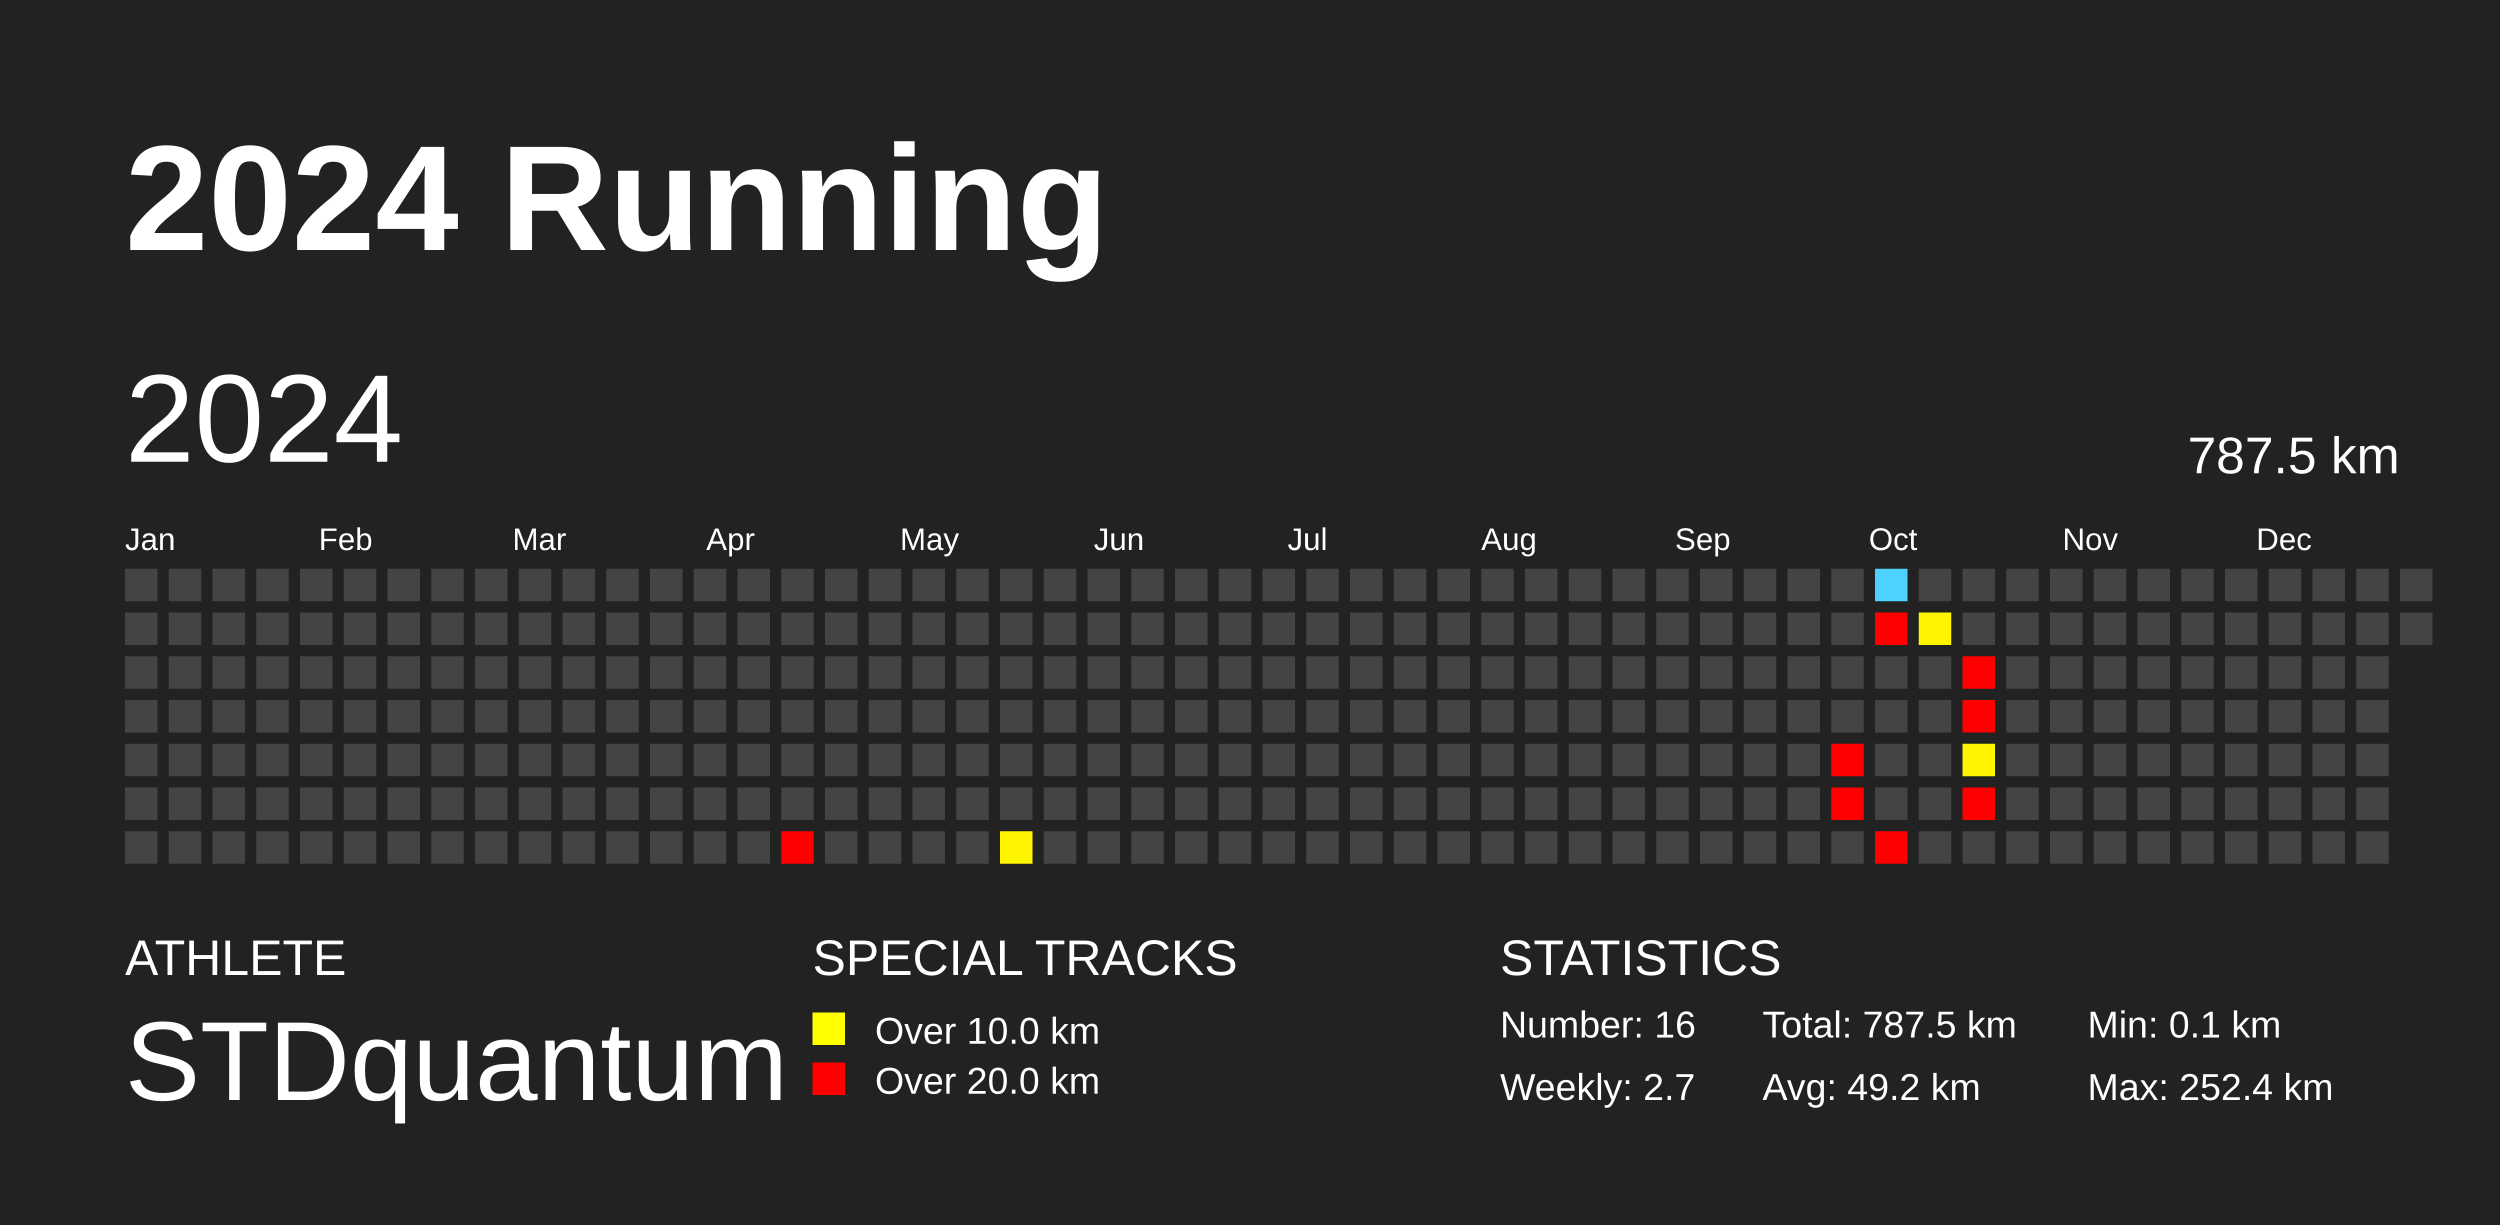
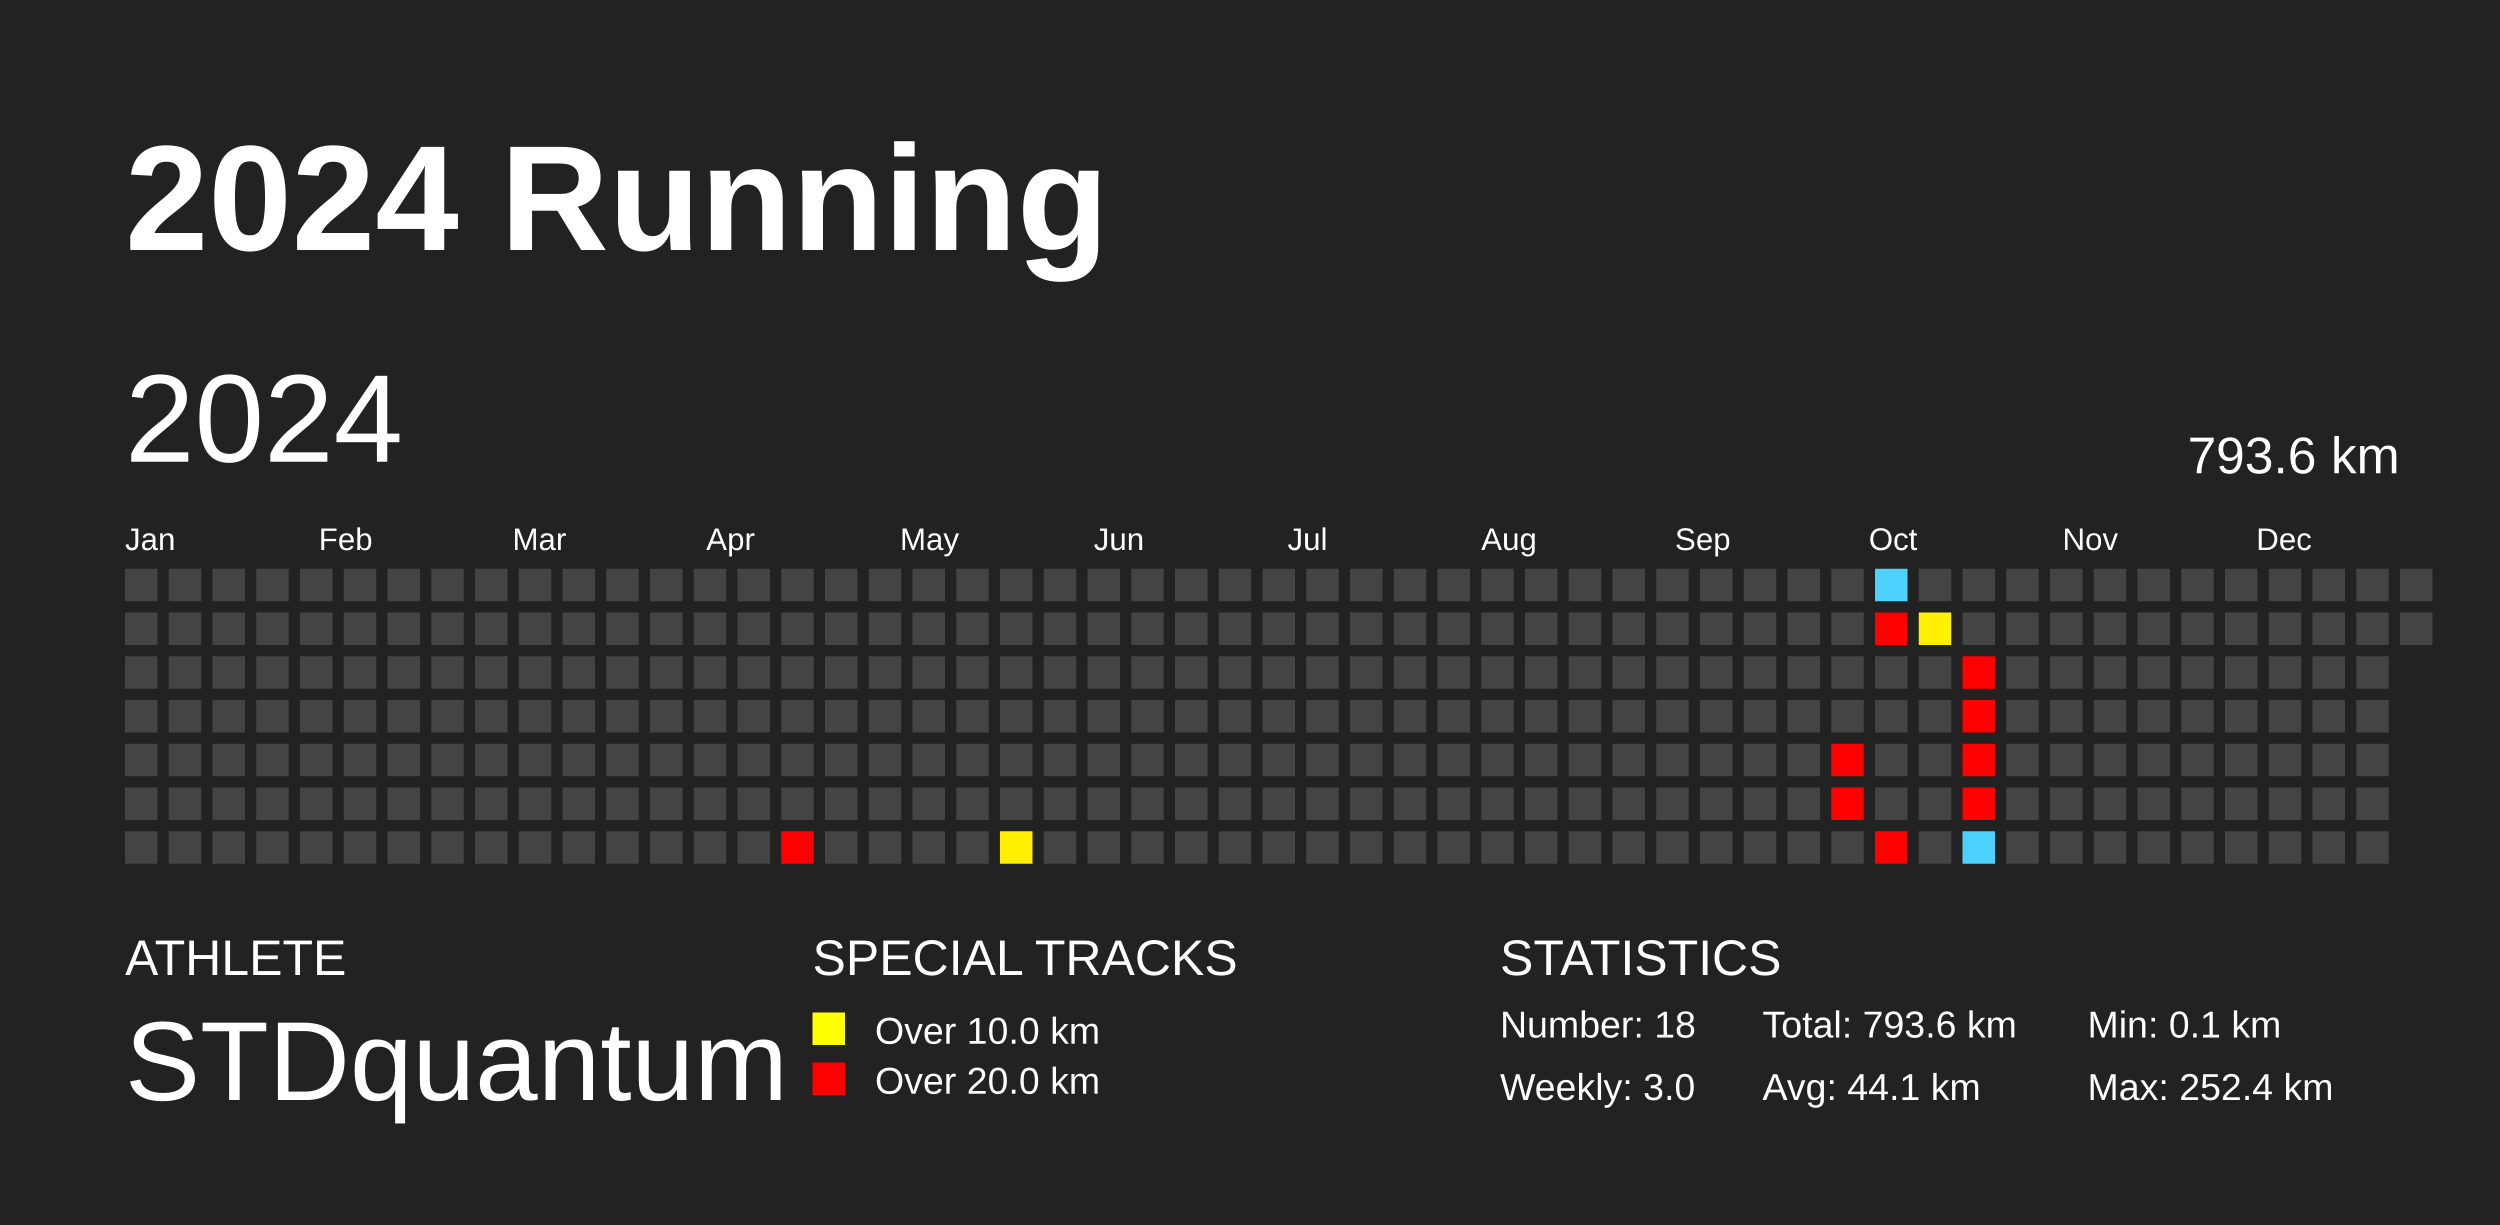
<svg xmlns="http://www.w3.org/2000/svg" baseProfile="full" height="98mm" version="1.1" viewBox="0,0,200,98" width="200mm">
  <defs />
  <rect fill="#222222" height="98" width="200" x="0" y="0" />
  <text fill="#FFFFFF" style="font-size:12px; font-family:Arial; font-weight:bold;" x="10" y="20">2024 Running</text>
  <text fill="#FFFFFF" style="font-size:4px; font-family:Arial" x="10" y="78">ATHLETE</text>
  <text fill="#FFFFFF" style="font-size:9px; font-family:Arial" x="10" y="88">STDquantum</text>
  <text fill="#FFFFFF" style="font-size:4px; font-family:Arial" x="65" y="78">SPECIAL TRACKS</text>
  <rect fill="yellow" height="2.6" width="2.6" x="65" y="81" />
  <text fill="#FFFFFF" style="font-size:3px; font-family:Arial" x="70" y="83.5">Over 10.0 km</text>
  <rect fill="red" height="2.6" width="2.6" x="65" y="85" />
  <text fill="#FFFFFF" style="font-size:3px; font-family:Arial" x="70" y="87.5">Over 20.0 km</text>
  <text fill="#FFFFFF" style="font-size:4px; font-family:Arial" x="120" y="78">STATISTICS</text>
-   <text fill="#FFFFFF" style="font-size:3px; font-family:Arial" x="120" y="83">Number: 16</text>
-   <text fill="#FFFFFF" style="font-size:3px; font-family:Arial" x="120" y="88">Weekly: 2.7</text>
-   <text fill="#FFFFFF" style="font-size:3px; font-family:Arial" x="141" y="83">Total: 787.5 km</text>
-   <text fill="#FFFFFF" style="font-size:3px; font-family:Arial" x="141" y="88">Avg: 49.2 km</text>
+   <text fill="#FFFFFF" style="font-size:3px; font-family:Arial" x="120" y="83">Number: 18</text>
+   <text fill="#FFFFFF" style="font-size:3px; font-family:Arial" x="120" y="88">Weekly: 3.0</text>
+   <text fill="#FFFFFF" style="font-size:3px; font-family:Arial" x="141" y="83">Total: 793.6 km</text>
+   <text fill="#FFFFFF" style="font-size:3px; font-family:Arial" x="141" y="88">Avg: 44.1 km</text>
  <text fill="#FFFFFF" style="font-size:3px; font-family:Arial" x="167" y="83">Min: 0.1 km</text>
  <text fill="#FFFFFF" style="font-size:3px; font-family:Arial" x="167" y="88">Max: 252.4 km</text>
  <text dominant-baseline="hanging" fill="#FFFFFF" style="font-size:10.0px; font-family:Arial;" x="10" y="30">2024</text>
-   <text dominant-baseline="hanging" fill="#FFFFFF" style="font-size:4.125px; font-family:Arial;" x="175" y="35">787.5 km</text>
+   <text dominant-baseline="hanging" fill="#FFFFFF" style="font-size:4.125px; font-family:Arial;" x="175" y="35">793.6 km</text>
  <text fill="#FFFFFF" style="font-size:2.5px; font-family:Arial" x="10.0" y="44">Jan</text>
  <text fill="#FFFFFF" style="font-size:2.5px; font-family:Arial" x="25.5" y="44">Feb</text>
  <text fill="#FFFFFF" style="font-size:2.5px; font-family:Arial" x="41.0" y="44">Mar</text>
  <text fill="#FFFFFF" style="font-size:2.5px; font-family:Arial" x="56.5" y="44">Apr</text>
  <text fill="#FFFFFF" style="font-size:2.5px; font-family:Arial" x="72.0" y="44">May</text>
  <text fill="#FFFFFF" style="font-size:2.5px; font-family:Arial" x="87.5" y="44">Jun</text>
  <text fill="#FFFFFF" style="font-size:2.5px; font-family:Arial" x="103.0" y="44">Jul</text>
  <text fill="#FFFFFF" style="font-size:2.5px; font-family:Arial" x="118.5" y="44">Aug</text>
  <text fill="#FFFFFF" style="font-size:2.5px; font-family:Arial" x="134.0" y="44">Sep</text>
  <text fill="#FFFFFF" style="font-size:2.5px; font-family:Arial" x="149.5" y="44">Oct</text>
  <text fill="#FFFFFF" style="font-size:2.5px; font-family:Arial" x="165.0" y="44">Nov</text>
  <text fill="#FFFFFF" style="font-size:2.5px; font-family:Arial" x="180.5" y="44">Dec</text>
  <rect fill="#444444" height="2.6" width="2.6" x="10.0" y="45.5" />
  <rect fill="#444444" height="2.6" width="2.6" x="10.0" y="49.0" />
  <rect fill="#444444" height="2.6" width="2.6" x="10.0" y="52.5" />
  <rect fill="#444444" height="2.6" width="2.6" x="10.0" y="56.0" />
  <rect fill="#444444" height="2.6" width="2.6" x="10.0" y="59.5" />
  <rect fill="#444444" height="2.6" width="2.6" x="10.0" y="63.0" />
  <rect fill="#444444" height="2.6" width="2.6" x="10.0" y="66.5" />
  <rect fill="#444444" height="2.6" width="2.6" x="13.5" y="45.5" />
  <rect fill="#444444" height="2.6" width="2.6" x="13.5" y="49.0" />
  <rect fill="#444444" height="2.6" width="2.6" x="13.5" y="52.5" />
  <rect fill="#444444" height="2.6" width="2.6" x="13.5" y="56.0" />
  <rect fill="#444444" height="2.6" width="2.6" x="13.5" y="59.5" />
  <rect fill="#444444" height="2.6" width="2.6" x="13.5" y="63.0" />
  <rect fill="#444444" height="2.6" width="2.6" x="13.5" y="66.5" />
  <rect fill="#444444" height="2.6" width="2.6" x="17.0" y="45.5" />
  <rect fill="#444444" height="2.6" width="2.6" x="17.0" y="49.0" />
  <rect fill="#444444" height="2.6" width="2.6" x="17.0" y="52.5" />
  <rect fill="#444444" height="2.6" width="2.6" x="17.0" y="56.0" />
  <rect fill="#444444" height="2.6" width="2.6" x="17.0" y="59.5" />
  <rect fill="#444444" height="2.6" width="2.6" x="17.0" y="63.0" />
  <rect fill="#444444" height="2.6" width="2.6" x="17.0" y="66.5" />
  <rect fill="#444444" height="2.6" width="2.6" x="20.5" y="45.5" />
  <rect fill="#444444" height="2.6" width="2.6" x="20.5" y="49.0" />
  <rect fill="#444444" height="2.6" width="2.6" x="20.5" y="52.5" />
  <rect fill="#444444" height="2.6" width="2.6" x="20.5" y="56.0" />
  <rect fill="#444444" height="2.6" width="2.6" x="20.5" y="59.5" />
  <rect fill="#444444" height="2.6" width="2.6" x="20.5" y="63.0" />
  <rect fill="#444444" height="2.6" width="2.6" x="20.5" y="66.5" />
  <rect fill="#444444" height="2.6" width="2.6" x="24.0" y="45.5" />
  <rect fill="#444444" height="2.6" width="2.6" x="24.0" y="49.0" />
  <rect fill="#444444" height="2.6" width="2.6" x="24.0" y="52.5" />
  <rect fill="#444444" height="2.6" width="2.6" x="24.0" y="56.0" />
  <rect fill="#444444" height="2.6" width="2.6" x="24.0" y="59.5" />
  <rect fill="#444444" height="2.6" width="2.6" x="24.0" y="63.0" />
  <rect fill="#444444" height="2.6" width="2.6" x="24.0" y="66.5" />
  <rect fill="#444444" height="2.6" width="2.6" x="27.5" y="45.5" />
  <rect fill="#444444" height="2.6" width="2.6" x="27.5" y="49.0" />
  <rect fill="#444444" height="2.6" width="2.6" x="27.5" y="52.5" />
  <rect fill="#444444" height="2.6" width="2.6" x="27.5" y="56.0" />
  <rect fill="#444444" height="2.6" width="2.6" x="27.5" y="59.5" />
  <rect fill="#444444" height="2.6" width="2.6" x="27.5" y="63.0" />
  <rect fill="#444444" height="2.6" width="2.6" x="27.5" y="66.5" />
  <rect fill="#444444" height="2.6" width="2.6" x="31.0" y="45.5" />
  <rect fill="#444444" height="2.6" width="2.6" x="31.0" y="49.0" />
  <rect fill="#444444" height="2.6" width="2.6" x="31.0" y="52.5" />
  <rect fill="#444444" height="2.6" width="2.6" x="31.0" y="56.0" />
  <rect fill="#444444" height="2.6" width="2.6" x="31.0" y="59.5" />
  <rect fill="#444444" height="2.6" width="2.6" x="31.0" y="63.0" />
  <rect fill="#444444" height="2.6" width="2.6" x="31.0" y="66.5" />
  <rect fill="#444444" height="2.6" width="2.6" x="34.5" y="45.5" />
  <rect fill="#444444" height="2.6" width="2.6" x="34.5" y="49.0" />
  <rect fill="#444444" height="2.6" width="2.6" x="34.5" y="52.5" />
  <rect fill="#444444" height="2.6" width="2.6" x="34.5" y="56.0" />
  <rect fill="#444444" height="2.6" width="2.6" x="34.5" y="59.5" />
  <rect fill="#444444" height="2.6" width="2.6" x="34.5" y="63.0" />
  <rect fill="#444444" height="2.6" width="2.6" x="34.5" y="66.5" />
  <rect fill="#444444" height="2.6" width="2.6" x="38.0" y="45.5" />
  <rect fill="#444444" height="2.6" width="2.6" x="38.0" y="49.0" />
  <rect fill="#444444" height="2.6" width="2.6" x="38.0" y="52.5" />
  <rect fill="#444444" height="2.6" width="2.6" x="38.0" y="56.0" />
  <rect fill="#444444" height="2.6" width="2.6" x="38.0" y="59.5" />
  <rect fill="#444444" height="2.6" width="2.6" x="38.0" y="63.0" />
  <rect fill="#444444" height="2.6" width="2.6" x="38.0" y="66.5" />
  <rect fill="#444444" height="2.6" width="2.6" x="41.5" y="45.5" />
  <rect fill="#444444" height="2.6" width="2.6" x="41.5" y="49.0" />
  <rect fill="#444444" height="2.6" width="2.6" x="41.5" y="52.5" />
  <rect fill="#444444" height="2.6" width="2.6" x="41.5" y="56.0" />
  <rect fill="#444444" height="2.6" width="2.6" x="41.5" y="59.5" />
  <rect fill="#444444" height="2.6" width="2.6" x="41.5" y="63.0" />
  <rect fill="#444444" height="2.6" width="2.6" x="41.5" y="66.5" />
  <rect fill="#444444" height="2.6" width="2.6" x="45.0" y="45.5" />
  <rect fill="#444444" height="2.6" width="2.6" x="45.0" y="49.0" />
  <rect fill="#444444" height="2.6" width="2.6" x="45.0" y="52.5" />
  <rect fill="#444444" height="2.6" width="2.6" x="45.0" y="56.0" />
  <rect fill="#444444" height="2.6" width="2.6" x="45.0" y="59.5" />
  <rect fill="#444444" height="2.6" width="2.6" x="45.0" y="63.0" />
  <rect fill="#444444" height="2.6" width="2.6" x="45.0" y="66.5" />
  <rect fill="#444444" height="2.6" width="2.6" x="48.5" y="45.5" />
  <rect fill="#444444" height="2.6" width="2.6" x="48.5" y="49.0" />
  <rect fill="#444444" height="2.6" width="2.6" x="48.5" y="52.5" />
  <rect fill="#444444" height="2.6" width="2.6" x="48.5" y="56.0" />
  <rect fill="#444444" height="2.6" width="2.6" x="48.5" y="59.5" />
  <rect fill="#444444" height="2.6" width="2.6" x="48.5" y="63.0" />
  <rect fill="#444444" height="2.6" width="2.6" x="48.5" y="66.5" />
  <rect fill="#444444" height="2.6" width="2.6" x="52.0" y="45.5" />
  <rect fill="#444444" height="2.6" width="2.6" x="52.0" y="49.0" />
  <rect fill="#444444" height="2.6" width="2.6" x="52.0" y="52.5" />
  <rect fill="#444444" height="2.6" width="2.6" x="52.0" y="56.0" />
  <rect fill="#444444" height="2.6" width="2.6" x="52.0" y="59.5" />
  <rect fill="#444444" height="2.6" width="2.6" x="52.0" y="63.0" />
  <rect fill="#444444" height="2.6" width="2.6" x="52.0" y="66.5" />
  <rect fill="#444444" height="2.6" width="2.6" x="55.5" y="45.5" />
  <rect fill="#444444" height="2.6" width="2.6" x="55.5" y="49.0" />
  <rect fill="#444444" height="2.6" width="2.6" x="55.5" y="52.5" />
  <rect fill="#444444" height="2.6" width="2.6" x="55.5" y="56.0" />
  <rect fill="#444444" height="2.6" width="2.6" x="55.5" y="59.5" />
  <rect fill="#444444" height="2.6" width="2.6" x="55.5" y="63.0" />
  <rect fill="#444444" height="2.6" width="2.6" x="55.5" y="66.5" />
  <rect fill="#444444" height="2.6" width="2.6" x="59.0" y="45.5" />
  <rect fill="#444444" height="2.6" width="2.6" x="59.0" y="49.0" />
  <rect fill="#444444" height="2.6" width="2.6" x="59.0" y="52.5" />
  <rect fill="#444444" height="2.6" width="2.6" x="59.0" y="56.0" />
  <rect fill="#444444" height="2.6" width="2.6" x="59.0" y="59.5" />
  <rect fill="#444444" height="2.6" width="2.6" x="59.0" y="63.0" />
  <rect fill="#444444" height="2.6" width="2.6" x="59.0" y="66.5" />
  <rect fill="#444444" height="2.6" width="2.6" x="62.5" y="45.5" />
  <rect fill="#444444" height="2.6" width="2.6" x="62.5" y="49.0" />
  <rect fill="#444444" height="2.6" width="2.6" x="62.5" y="52.5" />
  <rect fill="#444444" height="2.6" width="2.6" x="62.5" y="56.0" />
  <rect fill="#444444" height="2.6" width="2.6" x="62.5" y="59.5" />
  <rect fill="#444444" height="2.6" width="2.6" x="62.5" y="63.0" />
  <rect fill="red" height="2.6" width="2.6" x="62.5" y="66.5" />
  <rect fill="#444444" height="2.6" width="2.6" x="66.0" y="45.5" />
  <rect fill="#444444" height="2.6" width="2.6" x="66.0" y="49.0" />
  <rect fill="#444444" height="2.6" width="2.6" x="66.0" y="52.5" />
  <rect fill="#444444" height="2.6" width="2.6" x="66.0" y="56.0" />
  <rect fill="#444444" height="2.6" width="2.6" x="66.0" y="59.5" />
  <rect fill="#444444" height="2.6" width="2.6" x="66.0" y="63.0" />
  <rect fill="#444444" height="2.6" width="2.6" x="66.0" y="66.5" />
  <rect fill="#444444" height="2.6" width="2.6" x="69.5" y="45.5" />
  <rect fill="#444444" height="2.6" width="2.6" x="69.5" y="49.0" />
  <rect fill="#444444" height="2.6" width="2.6" x="69.5" y="52.5" />
  <rect fill="#444444" height="2.6" width="2.6" x="69.5" y="56.0" />
  <rect fill="#444444" height="2.6" width="2.6" x="69.5" y="59.5" />
  <rect fill="#444444" height="2.6" width="2.6" x="69.5" y="63.0" />
  <rect fill="#444444" height="2.6" width="2.6" x="69.5" y="66.5" />
  <rect fill="#444444" height="2.6" width="2.6" x="73.0" y="45.5" />
  <rect fill="#444444" height="2.6" width="2.6" x="73.0" y="49.0" />
  <rect fill="#444444" height="2.6" width="2.6" x="73.0" y="52.5" />
  <rect fill="#444444" height="2.6" width="2.6" x="73.0" y="56.0" />
  <rect fill="#444444" height="2.6" width="2.6" x="73.0" y="59.5" />
  <rect fill="#444444" height="2.6" width="2.6" x="73.0" y="63.0" />
  <rect fill="#444444" height="2.6" width="2.6" x="73.0" y="66.5" />
  <rect fill="#444444" height="2.6" width="2.6" x="76.5" y="45.5" />
  <rect fill="#444444" height="2.6" width="2.6" x="76.5" y="49.0" />
  <rect fill="#444444" height="2.6" width="2.6" x="76.5" y="52.5" />
  <rect fill="#444444" height="2.6" width="2.6" x="76.5" y="56.0" />
  <rect fill="#444444" height="2.6" width="2.6" x="76.5" y="59.5" />
  <rect fill="#444444" height="2.6" width="2.6" x="76.5" y="63.0" />
  <rect fill="#444444" height="2.6" width="2.6" x="76.5" y="66.5" />
  <rect fill="#444444" height="2.6" width="2.6" x="80.0" y="45.5" />
  <rect fill="#444444" height="2.6" width="2.6" x="80.0" y="49.0" />
  <rect fill="#444444" height="2.6" width="2.6" x="80.0" y="52.5" />
  <rect fill="#444444" height="2.6" width="2.6" x="80.0" y="56.0" />
  <rect fill="#444444" height="2.6" width="2.6" x="80.0" y="59.5" />
  <rect fill="#444444" height="2.6" width="2.6" x="80.0" y="63.0" />
-   <rect fill="#fff400" height="2.6" width="2.6" x="80.0" y="66.5" />
+   <rect fill="#fff000" height="2.6" width="2.6" x="80.0" y="66.5" />
  <rect fill="#444444" height="2.6" width="2.6" x="83.5" y="45.5" />
  <rect fill="#444444" height="2.6" width="2.6" x="83.5" y="49.0" />
  <rect fill="#444444" height="2.6" width="2.6" x="83.5" y="52.5" />
  <rect fill="#444444" height="2.6" width="2.6" x="83.5" y="56.0" />
  <rect fill="#444444" height="2.6" width="2.6" x="83.5" y="59.5" />
  <rect fill="#444444" height="2.6" width="2.6" x="83.5" y="63.0" />
  <rect fill="#444444" height="2.6" width="2.6" x="83.5" y="66.5" />
  <rect fill="#444444" height="2.6" width="2.6" x="87.0" y="45.5" />
  <rect fill="#444444" height="2.6" width="2.6" x="87.0" y="49.0" />
  <rect fill="#444444" height="2.6" width="2.6" x="87.0" y="52.5" />
  <rect fill="#444444" height="2.6" width="2.6" x="87.0" y="56.0" />
  <rect fill="#444444" height="2.6" width="2.6" x="87.0" y="59.5" />
  <rect fill="#444444" height="2.6" width="2.6" x="87.0" y="63.0" />
  <rect fill="#444444" height="2.6" width="2.6" x="87.0" y="66.5" />
  <rect fill="#444444" height="2.6" width="2.6" x="90.5" y="45.5" />
  <rect fill="#444444" height="2.6" width="2.6" x="90.5" y="49.0" />
  <rect fill="#444444" height="2.6" width="2.6" x="90.5" y="52.5" />
  <rect fill="#444444" height="2.6" width="2.6" x="90.5" y="56.0" />
  <rect fill="#444444" height="2.6" width="2.6" x="90.5" y="59.5" />
  <rect fill="#444444" height="2.6" width="2.6" x="90.5" y="63.0" />
  <rect fill="#444444" height="2.6" width="2.6" x="90.5" y="66.5" />
  <rect fill="#444444" height="2.6" width="2.6" x="94.0" y="45.5" />
  <rect fill="#444444" height="2.6" width="2.6" x="94.0" y="49.0" />
  <rect fill="#444444" height="2.6" width="2.6" x="94.0" y="52.5" />
  <rect fill="#444444" height="2.6" width="2.6" x="94.0" y="56.0" />
  <rect fill="#444444" height="2.6" width="2.6" x="94.0" y="59.5" />
  <rect fill="#444444" height="2.6" width="2.6" x="94.0" y="63.0" />
  <rect fill="#444444" height="2.6" width="2.6" x="94.0" y="66.5" />
  <rect fill="#444444" height="2.6" width="2.6" x="97.5" y="45.5" />
  <rect fill="#444444" height="2.6" width="2.6" x="97.5" y="49.0" />
  <rect fill="#444444" height="2.6" width="2.6" x="97.5" y="52.5" />
  <rect fill="#444444" height="2.6" width="2.6" x="97.5" y="56.0" />
  <rect fill="#444444" height="2.6" width="2.6" x="97.5" y="59.5" />
  <rect fill="#444444" height="2.6" width="2.6" x="97.5" y="63.0" />
  <rect fill="#444444" height="2.6" width="2.6" x="97.5" y="66.5" />
  <rect fill="#444444" height="2.6" width="2.6" x="101.0" y="45.5" />
  <rect fill="#444444" height="2.6" width="2.6" x="101.0" y="49.0" />
  <rect fill="#444444" height="2.6" width="2.6" x="101.0" y="52.5" />
  <rect fill="#444444" height="2.6" width="2.6" x="101.0" y="56.0" />
  <rect fill="#444444" height="2.6" width="2.6" x="101.0" y="59.5" />
  <rect fill="#444444" height="2.6" width="2.6" x="101.0" y="63.0" />
  <rect fill="#444444" height="2.6" width="2.6" x="101.0" y="66.5" />
  <rect fill="#444444" height="2.6" width="2.6" x="104.5" y="45.5" />
  <rect fill="#444444" height="2.6" width="2.6" x="104.5" y="49.0" />
  <rect fill="#444444" height="2.6" width="2.6" x="104.5" y="52.5" />
  <rect fill="#444444" height="2.6" width="2.6" x="104.5" y="56.0" />
  <rect fill="#444444" height="2.6" width="2.6" x="104.5" y="59.5" />
  <rect fill="#444444" height="2.6" width="2.6" x="104.5" y="63.0" />
  <rect fill="#444444" height="2.6" width="2.6" x="104.5" y="66.5" />
  <rect fill="#444444" height="2.6" width="2.6" x="108.0" y="45.5" />
  <rect fill="#444444" height="2.6" width="2.6" x="108.0" y="49.0" />
  <rect fill="#444444" height="2.6" width="2.6" x="108.0" y="52.5" />
  <rect fill="#444444" height="2.6" width="2.6" x="108.0" y="56.0" />
  <rect fill="#444444" height="2.6" width="2.6" x="108.0" y="59.5" />
  <rect fill="#444444" height="2.6" width="2.6" x="108.0" y="63.0" />
  <rect fill="#444444" height="2.6" width="2.6" x="108.0" y="66.5" />
  <rect fill="#444444" height="2.6" width="2.6" x="111.5" y="45.5" />
  <rect fill="#444444" height="2.6" width="2.6" x="111.5" y="49.0" />
  <rect fill="#444444" height="2.6" width="2.6" x="111.5" y="52.5" />
  <rect fill="#444444" height="2.6" width="2.6" x="111.5" y="56.0" />
  <rect fill="#444444" height="2.6" width="2.6" x="111.5" y="59.5" />
  <rect fill="#444444" height="2.6" width="2.6" x="111.5" y="63.0" />
  <rect fill="#444444" height="2.6" width="2.6" x="111.5" y="66.5" />
  <rect fill="#444444" height="2.6" width="2.6" x="115.0" y="45.5" />
  <rect fill="#444444" height="2.6" width="2.6" x="115.0" y="49.0" />
  <rect fill="#444444" height="2.6" width="2.6" x="115.0" y="52.5" />
  <rect fill="#444444" height="2.6" width="2.6" x="115.0" y="56.0" />
  <rect fill="#444444" height="2.6" width="2.6" x="115.0" y="59.5" />
  <rect fill="#444444" height="2.6" width="2.6" x="115.0" y="63.0" />
  <rect fill="#444444" height="2.6" width="2.6" x="115.0" y="66.5" />
  <rect fill="#444444" height="2.6" width="2.6" x="118.5" y="45.5" />
  <rect fill="#444444" height="2.6" width="2.6" x="118.5" y="49.0" />
  <rect fill="#444444" height="2.6" width="2.6" x="118.5" y="52.5" />
  <rect fill="#444444" height="2.6" width="2.6" x="118.5" y="56.0" />
  <rect fill="#444444" height="2.6" width="2.6" x="118.5" y="59.5" />
  <rect fill="#444444" height="2.6" width="2.6" x="118.5" y="63.0" />
  <rect fill="#444444" height="2.6" width="2.6" x="118.5" y="66.5" />
  <rect fill="#444444" height="2.6" width="2.6" x="122.0" y="45.5" />
  <rect fill="#444444" height="2.6" width="2.6" x="122.0" y="49.0" />
  <rect fill="#444444" height="2.6" width="2.6" x="122.0" y="52.5" />
  <rect fill="#444444" height="2.6" width="2.6" x="122.0" y="56.0" />
  <rect fill="#444444" height="2.6" width="2.6" x="122.0" y="59.5" />
  <rect fill="#444444" height="2.6" width="2.6" x="122.0" y="63.0" />
  <rect fill="#444444" height="2.6" width="2.6" x="122.0" y="66.5" />
  <rect fill="#444444" height="2.6" width="2.6" x="125.5" y="45.5" />
  <rect fill="#444444" height="2.6" width="2.6" x="125.5" y="49.0" />
  <rect fill="#444444" height="2.6" width="2.6" x="125.5" y="52.5" />
  <rect fill="#444444" height="2.6" width="2.6" x="125.5" y="56.0" />
  <rect fill="#444444" height="2.6" width="2.6" x="125.5" y="59.5" />
  <rect fill="#444444" height="2.6" width="2.6" x="125.5" y="63.0" />
  <rect fill="#444444" height="2.6" width="2.6" x="125.5" y="66.5" />
  <rect fill="#444444" height="2.6" width="2.6" x="129.0" y="45.5" />
  <rect fill="#444444" height="2.6" width="2.6" x="129.0" y="49.0" />
  <rect fill="#444444" height="2.6" width="2.6" x="129.0" y="52.5" />
  <rect fill="#444444" height="2.6" width="2.6" x="129.0" y="56.0" />
  <rect fill="#444444" height="2.6" width="2.6" x="129.0" y="59.5" />
  <rect fill="#444444" height="2.6" width="2.6" x="129.0" y="63.0" />
  <rect fill="#444444" height="2.6" width="2.6" x="129.0" y="66.5" />
  <rect fill="#444444" height="2.6" width="2.6" x="132.5" y="45.5" />
  <rect fill="#444444" height="2.6" width="2.6" x="132.5" y="49.0" />
  <rect fill="#444444" height="2.6" width="2.6" x="132.5" y="52.5" />
  <rect fill="#444444" height="2.6" width="2.6" x="132.5" y="56.0" />
  <rect fill="#444444" height="2.6" width="2.6" x="132.5" y="59.5" />
  <rect fill="#444444" height="2.6" width="2.6" x="132.5" y="63.0" />
  <rect fill="#444444" height="2.6" width="2.6" x="132.5" y="66.5" />
  <rect fill="#444444" height="2.6" width="2.6" x="136.0" y="45.5" />
  <rect fill="#444444" height="2.6" width="2.6" x="136.0" y="49.0" />
  <rect fill="#444444" height="2.6" width="2.6" x="136.0" y="52.5" />
  <rect fill="#444444" height="2.6" width="2.6" x="136.0" y="56.0" />
  <rect fill="#444444" height="2.6" width="2.6" x="136.0" y="59.5" />
  <rect fill="#444444" height="2.6" width="2.6" x="136.0" y="63.0" />
  <rect fill="#444444" height="2.6" width="2.6" x="136.0" y="66.5" />
  <rect fill="#444444" height="2.6" width="2.6" x="139.5" y="45.5" />
  <rect fill="#444444" height="2.6" width="2.6" x="139.5" y="49.0" />
  <rect fill="#444444" height="2.6" width="2.6" x="139.5" y="52.5" />
  <rect fill="#444444" height="2.6" width="2.6" x="139.5" y="56.0" />
  <rect fill="#444444" height="2.6" width="2.6" x="139.5" y="59.5" />
  <rect fill="#444444" height="2.6" width="2.6" x="139.5" y="63.0" />
  <rect fill="#444444" height="2.6" width="2.6" x="139.5" y="66.5" />
  <rect fill="#444444" height="2.6" width="2.6" x="143.0" y="45.5" />
  <rect fill="#444444" height="2.6" width="2.6" x="143.0" y="49.0" />
  <rect fill="#444444" height="2.6" width="2.6" x="143.0" y="52.5" />
  <rect fill="#444444" height="2.6" width="2.6" x="143.0" y="56.0" />
  <rect fill="#444444" height="2.6" width="2.6" x="143.0" y="59.5" />
  <rect fill="#444444" height="2.6" width="2.6" x="143.0" y="63.0" />
  <rect fill="#444444" height="2.6" width="2.6" x="143.0" y="66.5" />
  <rect fill="#444444" height="2.6" width="2.6" x="146.5" y="45.5" />
  <rect fill="#444444" height="2.6" width="2.6" x="146.5" y="49.0" />
  <rect fill="#444444" height="2.6" width="2.6" x="146.5" y="52.5" />
  <rect fill="#444444" height="2.6" width="2.6" x="146.5" y="56.0" />
  <rect fill="red" height="2.6" width="2.6" x="146.5" y="59.5" />
  <rect fill="red" height="2.6" width="2.6" x="146.5" y="63.0" />
  <rect fill="#444444" height="2.6" width="2.6" x="146.5" y="66.5" />
  <rect fill="#4dd2ff" height="2.6" width="2.6" x="150.0" y="45.5" />
  <rect fill="red" height="2.6" width="2.6" x="150.0" y="49.0" />
  <rect fill="#444444" height="2.6" width="2.6" x="150.0" y="52.5" />
  <rect fill="#444444" height="2.6" width="2.6" x="150.0" y="56.0" />
  <rect fill="#444444" height="2.6" width="2.6" x="150.0" y="59.5" />
  <rect fill="#444444" height="2.6" width="2.6" x="150.0" y="63.0" />
  <rect fill="red" height="2.6" width="2.6" x="150.0" y="66.5" />
  <rect fill="#444444" height="2.6" width="2.6" x="153.5" y="45.5" />
-   <rect fill="#fff400" height="2.6" width="2.6" x="153.5" y="49.0" />
+   <rect fill="#ffef00" height="2.6" width="2.6" x="153.5" y="49.0" />
  <rect fill="#444444" height="2.6" width="2.6" x="153.5" y="52.5" />
  <rect fill="#444444" height="2.6" width="2.6" x="153.5" y="56.0" />
  <rect fill="#444444" height="2.6" width="2.6" x="153.5" y="59.5" />
  <rect fill="#444444" height="2.6" width="2.6" x="153.5" y="63.0" />
  <rect fill="#444444" height="2.6" width="2.6" x="153.5" y="66.5" />
  <rect fill="#444444" height="2.6" width="2.6" x="157.0" y="45.5" />
  <rect fill="#444444" height="2.6" width="2.6" x="157.0" y="49.0" />
  <rect fill="red" height="2.6" width="2.6" x="157.0" y="52.5" />
  <rect fill="red" height="2.6" width="2.6" x="157.0" y="56.0" />
-   <rect fill="#fff500" height="2.6" width="2.6" x="157.0" y="59.5" />
+   <rect fill="red" height="2.6" width="2.6" x="157.0" y="59.5" />
  <rect fill="red" height="2.6" width="2.6" x="157.0" y="63.0" />
-   <rect fill="#444444" height="2.6" width="2.6" x="157.0" y="66.5" />
+   <rect fill="#4dd2ff" height="2.6" width="2.6" x="157.0" y="66.5" />
  <rect fill="#444444" height="2.6" width="2.6" x="160.5" y="45.5" />
  <rect fill="#444444" height="2.6" width="2.6" x="160.5" y="49.0" />
  <rect fill="#444444" height="2.6" width="2.6" x="160.5" y="52.5" />
  <rect fill="#444444" height="2.6" width="2.6" x="160.5" y="56.0" />
  <rect fill="#444444" height="2.6" width="2.6" x="160.5" y="59.5" />
  <rect fill="#444444" height="2.6" width="2.6" x="160.5" y="63.0" />
  <rect fill="#444444" height="2.6" width="2.6" x="160.5" y="66.5" />
  <rect fill="#444444" height="2.6" width="2.6" x="164.0" y="45.5" />
  <rect fill="#444444" height="2.6" width="2.6" x="164.0" y="49.0" />
  <rect fill="#444444" height="2.6" width="2.6" x="164.0" y="52.5" />
  <rect fill="#444444" height="2.6" width="2.6" x="164.0" y="56.0" />
  <rect fill="#444444" height="2.6" width="2.6" x="164.0" y="59.5" />
  <rect fill="#444444" height="2.6" width="2.6" x="164.0" y="63.0" />
  <rect fill="#444444" height="2.6" width="2.6" x="164.0" y="66.5" />
  <rect fill="#444444" height="2.6" width="2.6" x="167.5" y="45.5" />
  <rect fill="#444444" height="2.6" width="2.6" x="167.5" y="49.0" />
  <rect fill="#444444" height="2.6" width="2.6" x="167.5" y="52.5" />
  <rect fill="#444444" height="2.6" width="2.6" x="167.5" y="56.0" />
  <rect fill="#444444" height="2.6" width="2.6" x="167.5" y="59.5" />
  <rect fill="#444444" height="2.6" width="2.6" x="167.5" y="63.0" />
  <rect fill="#444444" height="2.6" width="2.6" x="167.5" y="66.5" />
  <rect fill="#444444" height="2.6" width="2.6" x="171.0" y="45.5" />
  <rect fill="#444444" height="2.6" width="2.6" x="171.0" y="49.0" />
  <rect fill="#444444" height="2.6" width="2.6" x="171.0" y="52.5" />
  <rect fill="#444444" height="2.6" width="2.6" x="171.0" y="56.0" />
  <rect fill="#444444" height="2.6" width="2.6" x="171.0" y="59.5" />
  <rect fill="#444444" height="2.6" width="2.6" x="171.0" y="63.0" />
  <rect fill="#444444" height="2.6" width="2.6" x="171.0" y="66.5" />
  <rect fill="#444444" height="2.6" width="2.6" x="174.5" y="45.5" />
  <rect fill="#444444" height="2.6" width="2.6" x="174.5" y="49.0" />
  <rect fill="#444444" height="2.6" width="2.6" x="174.5" y="52.5" />
  <rect fill="#444444" height="2.6" width="2.6" x="174.5" y="56.0" />
  <rect fill="#444444" height="2.6" width="2.6" x="174.5" y="59.5" />
  <rect fill="#444444" height="2.6" width="2.6" x="174.5" y="63.0" />
  <rect fill="#444444" height="2.6" width="2.6" x="174.5" y="66.5" />
  <rect fill="#444444" height="2.6" width="2.6" x="178.0" y="45.5" />
  <rect fill="#444444" height="2.6" width="2.6" x="178.0" y="49.0" />
  <rect fill="#444444" height="2.6" width="2.6" x="178.0" y="52.5" />
  <rect fill="#444444" height="2.6" width="2.6" x="178.0" y="56.0" />
  <rect fill="#444444" height="2.6" width="2.6" x="178.0" y="59.5" />
  <rect fill="#444444" height="2.6" width="2.6" x="178.0" y="63.0" />
  <rect fill="#444444" height="2.6" width="2.6" x="178.0" y="66.5" />
  <rect fill="#444444" height="2.6" width="2.6" x="181.5" y="45.5" />
  <rect fill="#444444" height="2.6" width="2.6" x="181.5" y="49.0" />
  <rect fill="#444444" height="2.6" width="2.6" x="181.5" y="52.5" />
  <rect fill="#444444" height="2.6" width="2.6" x="181.5" y="56.0" />
  <rect fill="#444444" height="2.6" width="2.6" x="181.5" y="59.5" />
  <rect fill="#444444" height="2.6" width="2.6" x="181.5" y="63.0" />
  <rect fill="#444444" height="2.6" width="2.6" x="181.5" y="66.5" />
  <rect fill="#444444" height="2.6" width="2.6" x="185.0" y="45.5" />
  <rect fill="#444444" height="2.6" width="2.6" x="185.0" y="49.0" />
  <rect fill="#444444" height="2.6" width="2.6" x="185.0" y="52.5" />
  <rect fill="#444444" height="2.6" width="2.6" x="185.0" y="56.0" />
  <rect fill="#444444" height="2.6" width="2.6" x="185.0" y="59.5" />
  <rect fill="#444444" height="2.6" width="2.6" x="185.0" y="63.0" />
  <rect fill="#444444" height="2.6" width="2.6" x="185.0" y="66.5" />
  <rect fill="#444444" height="2.6" width="2.6" x="188.5" y="45.5" />
  <rect fill="#444444" height="2.6" width="2.6" x="188.5" y="49.0" />
  <rect fill="#444444" height="2.6" width="2.6" x="188.5" y="52.5" />
  <rect fill="#444444" height="2.6" width="2.6" x="188.5" y="56.0" />
  <rect fill="#444444" height="2.6" width="2.6" x="188.5" y="59.5" />
  <rect fill="#444444" height="2.6" width="2.6" x="188.5" y="63.0" />
  <rect fill="#444444" height="2.6" width="2.6" x="188.5" y="66.5" />
  <rect fill="#444444" height="2.6" width="2.6" x="192.0" y="45.5" />
  <rect fill="#444444" height="2.6" width="2.6" x="192.0" y="49.0" />
</svg>
